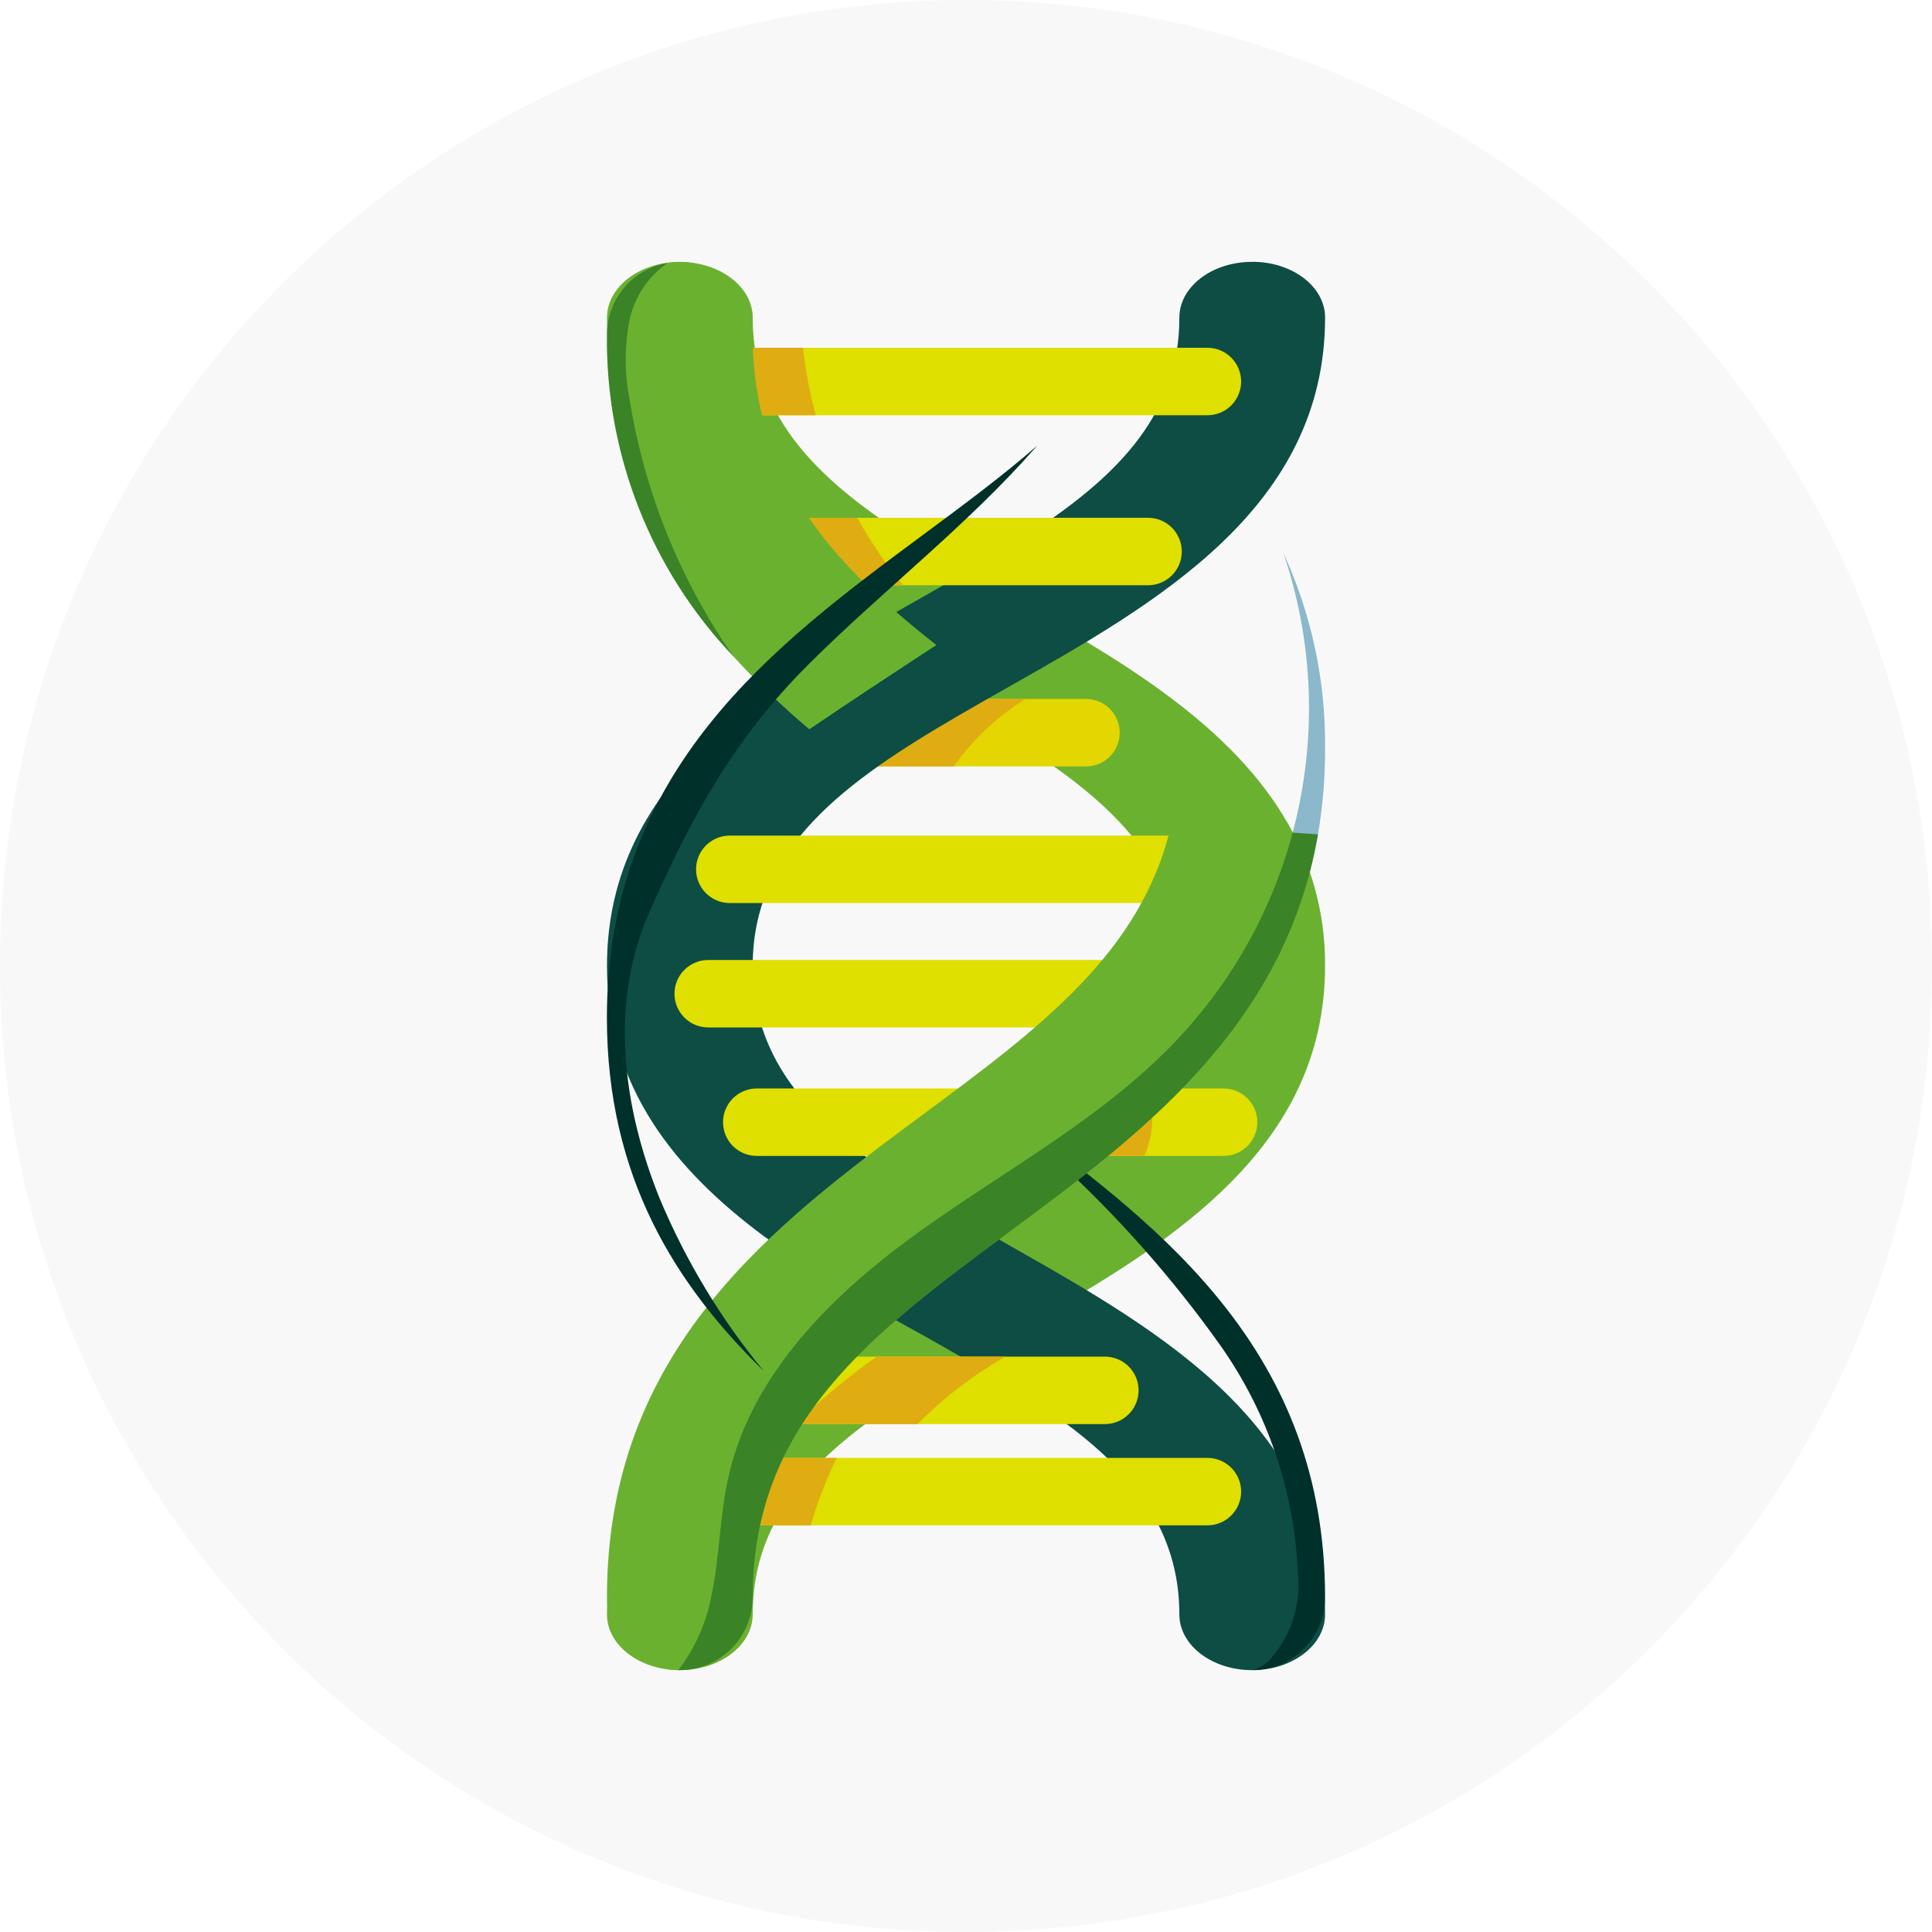
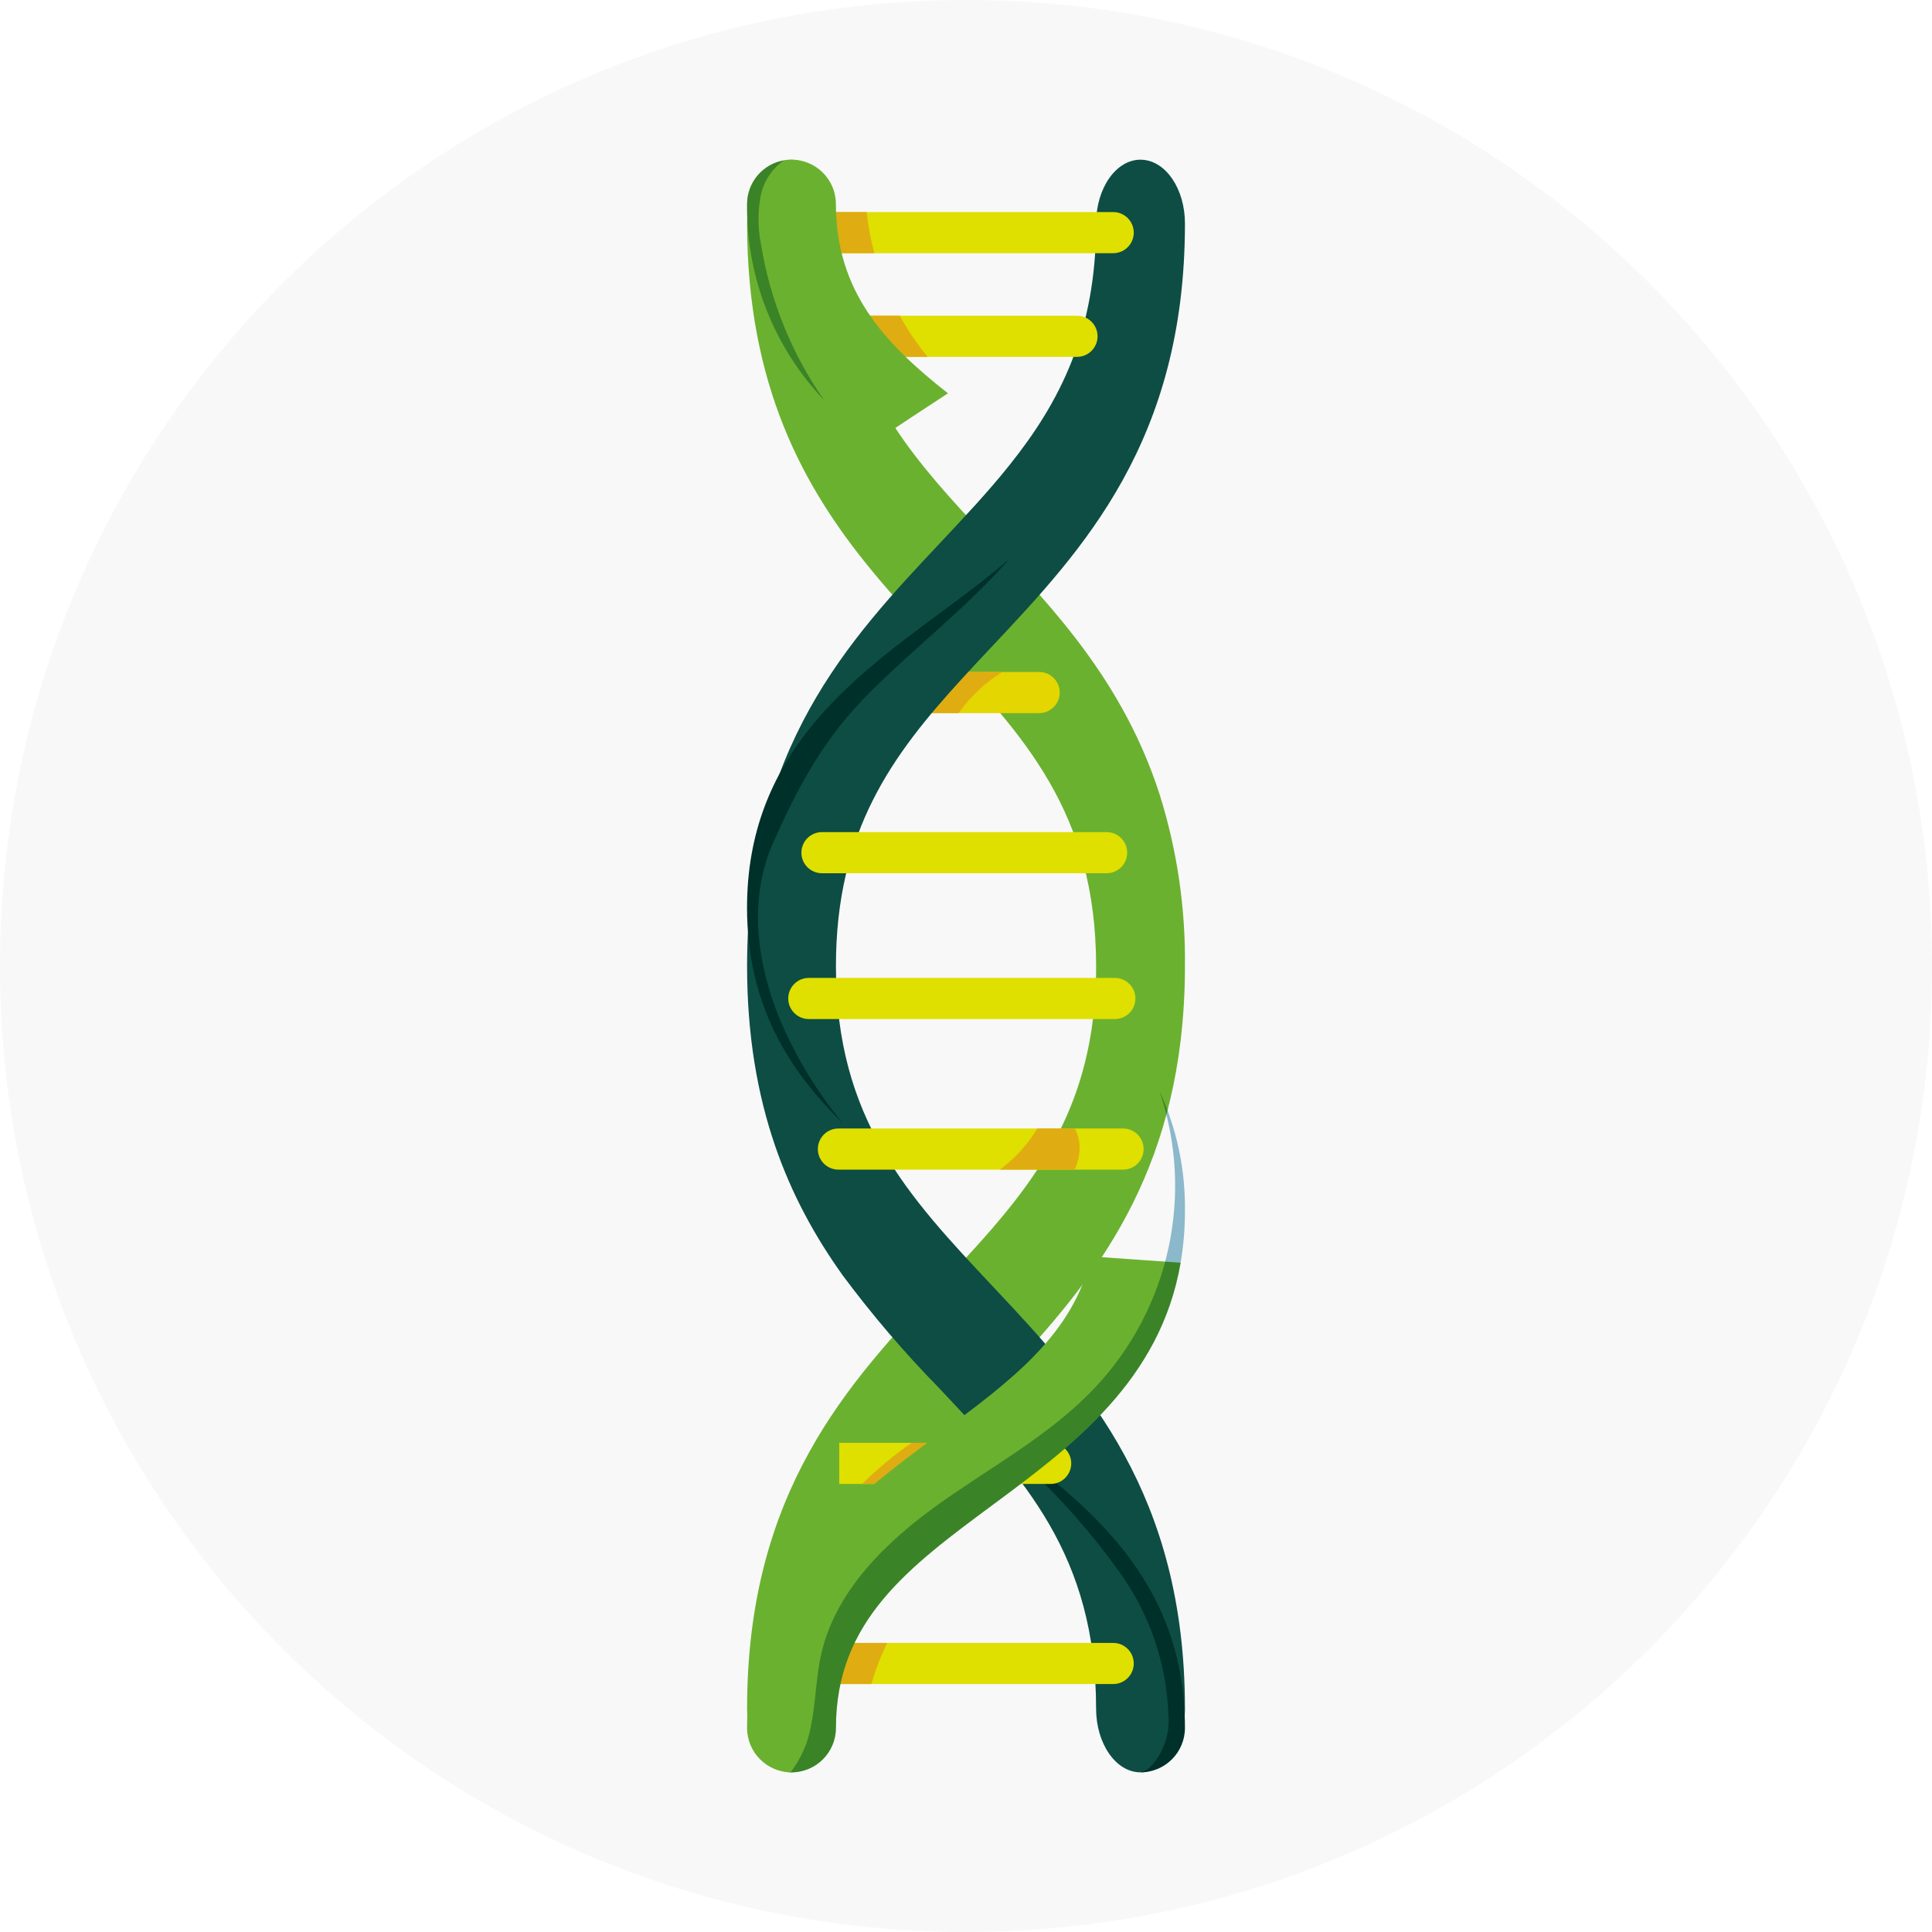
- <svg xmlns="http://www.w3.org/2000/svg" width="100" height="100" viewBox="0 0 100 100">
-   <g transform="translate(-4.866 -8.997)">
-     <path d="M50,0A50,50,0,1,1,0,50,50,50,0,0,1,50,0Z" transform="translate(4.866 8.997)" fill="#f8f8f8" />
-     <g transform="translate(36.282 22.551)">
-       <path d="M112.812,67.946a15.284,15.284,0,0,1-.366,3.366c-1.721,7.66-9.244,11.919-15.975,15.732-7.129,4.037-13.285,7.525-13.285,14.463,0,1.594-1.69,2.884-3.771,2.884-.028,0-.053,0-.081,0-2.047-.032-3.69-1.309-3.69-2.882,0-9.842,8.679-14.76,16.339-19.1,6.04-3.42,11.381-6.445,12.875-11.5a10.451,10.451,0,0,0,.413-2.958c0-6.938-6.157-10.426-13.288-14.465-1.941-1.1-3.947-2.237-5.863-3.482-5.637-3.665-10.475-8.269-10.475-15.616,0-1.594,1.687-2.884,3.771-2.884s3.771,1.29,3.771,2.884c0,5.671,4.115,9.038,9.509,12.282,1.206.726,2.475,1.446,3.777,2.183,5.313,3.01,11.117,6.294,14.174,11.312A14.612,14.612,0,0,1,112.812,67.946Z" transform="translate(-75.643 -31.499)" fill="#6bb130" />
-       <path d="M108.732,82.946a1.746,1.746,0,0,1-1.746,1.746H93.857a1.746,1.746,0,1,1,0-3.492h13.129a1.746,1.746,0,0,1,1.746,1.746Z" transform="translate(-82.192 -58.576)" fill="#e4d600" />
-       <path d="M105.6,81.2a12.8,12.8,0,0,0-3.715,3.492h-5.4c.019-.058.042-.117.064-.173a9.437,9.437,0,0,1,2.067-2.88c.14-.148.283-.293.425-.439Z" transform="translate(-83.933 -58.576)" fill="#dfad11" />
-       <path d="M112.812,101.508c0,1.585-1.671,2.869-3.735,2.884h-.036c-2.084,0-3.771-1.29-3.771-2.884,0-6.937-6.157-10.426-13.288-14.463a78.5,78.5,0,0,1-8.226-5.12c-4.565-3.4-8.112-7.683-8.112-13.978,0-9.845,8.679-14.76,16.339-19.1,2.1-1.192,4.123-2.335,5.922-3.535,4.3-2.863,7.366-6.039,7.366-10.93,0-1.594,1.687-2.884,3.771-2.884.053,0,.109,0,.162,0,2.006.062,3.609,1.327,3.609,2.88,0,9.843-8.682,14.76-16.342,19.1-.863.489-1.709.967-2.533,1.448-6,3.486-10.752,6.919-10.752,13.017,0,6.938,6.157,10.424,13.285,14.463.137.077.273.154.41.233C104.437,86.925,112.812,91.84,112.812,101.508Z" transform="translate(-75.643 -31.499)" fill="#0d4d44" />
-       <path d="M126.833,167.208a3.771,3.771,0,0,1-3.735,3.771,2.5,2.5,0,0,0,.791-.452,5.745,5.745,0,0,0,1.541-4.475,22.036,22.036,0,0,0-4.042-11.917,60.429,60.429,0,0,0-8.444-9.542c-.687-.668-1.383-1.346-2.043-2.056C118.458,148.138,126.833,154.565,126.833,167.208Z" transform="translate(-89.664 -98.087)" fill="#00302a" />
-       <path d="M112.619,173.263a1.746,1.746,0,0,1-1.746,1.746H86.082v-3.492h24.792A1.746,1.746,0,0,1,112.619,173.263Z" transform="translate(-79.794 -109.611)" fill="#dfdf00" />
-       <path d="M108.327,157.727a1.746,1.746,0,0,1-1.746,1.746H88.633v-3.492H106.58A1.747,1.747,0,0,1,108.327,157.727Z" transform="translate(-80.809 -99.316)" fill="#dfdf00" />
-       <path d="M86.082,171.517h5.609a20.916,20.916,0,0,0-1.349,3.492h-4.26Z" transform="translate(-79.794 -109.611)" fill="#dfad11" />
-       <path d="M102.708,155.981a21.368,21.368,0,0,0-4.542,3.492h-6.31a32.9,32.9,0,0,1,4.2-3.492Z" transform="translate(-82.09 -99.316)" fill="#dfad11" />
-       <path d="M112.619,40.628a1.745,1.745,0,0,1-1.746,1.746H86.082V38.882h24.792A1.747,1.747,0,0,1,112.619,40.628Z" transform="translate(-79.794 -34.435)" fill="#dfdf00" />
-       <path d="M112.037,55.237a1.746,1.746,0,0,1-1.746,1.746H92.343V53.491H110.29A1.747,1.747,0,0,1,112.037,55.237Z" transform="translate(-82.284 -40.244)" fill="#dfdf00" />
-       <path d="M85.046,100.228h24.163a1.746,1.746,0,0,0,1.746-1.746h0a1.746,1.746,0,0,0-1.746-1.746H85.046A1.746,1.746,0,0,0,83.3,98.482h0A1.746,1.746,0,0,0,85.046,100.228Z" transform="translate(-78.688 -67.04)" fill="#dfdf00" />
-       <path d="M113.273,127.235a1.747,1.747,0,0,1-1.746,1.746H87.364a1.746,1.746,0,1,1,0-3.492h24.163a1.744,1.744,0,0,1,1.746,1.746Z" transform="translate(-79.61 -82.704)" fill="#dfdf00" />
-       <path d="M118.006,127.548a4.449,4.449,0,0,1-.391,1.433H111.26a11.846,11.846,0,0,0,3.182-3.492h3.187A3.494,3.494,0,0,1,118.006,127.548Z" transform="translate(-89.806 -82.704)" fill="#dfad11" />
-       <path d="M83.191,114.372H109.17a1.746,1.746,0,0,0,1.746-1.746h0a1.746,1.746,0,0,0-1.746-1.746H83.191a1.746,1.746,0,0,0-1.746,1.746h0A1.746,1.746,0,0,0,83.191,114.372Z" transform="translate(-77.95 -74.745)" fill="#dfdf00" />
-       <path d="M112.446,117.587c-1.721,10.017-9.244,15.587-15.975,20.574-7.129,5.28-13.285,9.841-13.285,18.914a3.771,3.771,0,1,1-7.543,0c0-12.871,8.679-19.3,16.339-24.976,6.04-4.472,11.381-8.428,12.875-15.045Z" transform="translate(-75.643 -87.953)" fill="#6bb130" />
-       <path d="M90.6,42.374H86.082V38.882h3.86A22.906,22.906,0,0,0,90.6,42.374Z" transform="translate(-79.794 -34.435)" fill="#dfad11" />
-       <path d="M97.614,56.983H92.343V53.491h2.9A22.664,22.664,0,0,0,97.614,56.983Z" transform="translate(-82.284 -40.244)" fill="#dfad11" />
-       <path d="M92.694,51.332c-1.553,1.014-4.419,2.894-6.576,4.36a41.243,41.243,0,0,1-3.927-3.768A23.75,23.75,0,0,1,75.643,35.27a3.77,3.77,0,0,1,3.14-3.718,3.625,3.625,0,0,1,.631-.053,3.772,3.772,0,0,1,3.771,3.771C83.186,42.687,87.3,47.089,92.694,51.332Z" transform="translate(-75.643 -31.499)" fill="#6bb130" />
-       <path d="M115.248,103.908a25.912,25.912,0,0,1-.366,4.4c-1.721,10.017-9.244,15.587-15.975,20.574-7.129,5.28-13.285,9.841-13.285,18.914a3.772,3.772,0,0,1-3.771,3.771c-.028,0-.053,0-.081,0a8.983,8.983,0,0,0,1.7-3.769c.444-2.058.435-4.2.9-6.251,1.221-5.4,5.506-9.556,10.009-12.769s9.489-5.869,13.271-9.908a24.975,24.975,0,0,0,5.433-25.144A23.668,23.668,0,0,1,115.248,103.908Z" transform="translate(-78.079 -78.677)" fill="#1d7c9f" opacity="0.5" style="mix-blend-mode:multiply;isolation:isolate" />
-       <path d="M97.9,61.491c-.022.028-.045.055-.07.084-3.553,4.045-7.858,7.355-11.679,11.151-3.933,3.9-6.106,7.922-8.313,12.9-2.087,4.707-1.378,10.09.534,14.822a35.78,35.78,0,0,0,5.38,8.922c-4.565-4.452-8.112-10.048-8.112-18.28,0-12.874,8.679-19.3,16.339-24.976C94.085,64.555,96.1,63.061,97.9,61.491Z" transform="translate(-75.643 -51.967)" fill="#00302a" />
-       <path d="M82.191,51.959a23.75,23.75,0,0,1-6.548-16.654,3.77,3.77,0,0,1,3.14-3.718,4.849,4.849,0,0,0-1.972,2.961,10.678,10.678,0,0,0,.016,4.168A32.118,32.118,0,0,0,82.191,51.959Z" transform="translate(-75.643 -31.534)" fill="#1d7c9f" opacity="0.5" style="mix-blend-mode:multiply;isolation:isolate" />
-     </g>
+ <svg xmlns="http://www.w3.org/2000/svg" width="164" height="164" viewBox="0 0 164 164">
+   <path d="M82,0A82,82,0,1,1,0,82,82,82,0,0,1,82,0Z" fill="#f8f8f8" />
+   <g transform="translate(63.416 13.554)">
+     <path d="M112.812,99.947a53.1,53.1,0,0,1-.366,6.322c-1.721,14.385-9.244,22.384-15.975,29.545-7.129,7.582-13.285,14.132-13.285,27.161,0,2.993-1.69,5.416-3.771,5.416a.639.639,0,0,1-.081,0c-2.047-.061-3.69-2.459-3.69-5.412,0-18.484,8.679-27.719,16.339-35.866,6.04-6.423,11.381-12.1,12.875-21.606a35.956,35.956,0,0,0,.413-5.556c0-13.029-6.157-19.58-13.288-27.165-1.941-2.066-3.947-4.2-5.863-6.539-5.637-6.884-10.475-15.528-10.475-29.328,0-2.993,1.687-5.416,3.771-5.416s3.771,2.423,3.771,5.416c0,10.651,4.115,16.973,9.509,23.066,1.206,1.364,2.475,2.716,3.777,4.1,5.313,5.652,11.117,11.821,14.174,21.244A46.833,46.833,0,0,1,112.812,99.947Z" transform="translate(-75.643 -31.499)" fill="#6bb130" />
+     <path d="M108.732,82.946a1.746,1.746,0,0,1-1.746,1.746H93.857a1.746,1.746,0,1,1,0-3.492h13.129a1.746,1.746,0,0,1,1.746,1.746Z" transform="translate(-82.192 -37.712)" fill="#e4d600" />
+     <path d="M105.6,81.2a12.8,12.8,0,0,0-3.715,3.492h-5.4c.019-.058.042-.117.064-.173a9.437,9.437,0,0,1,2.067-2.88c.14-.148.283-.293.425-.439Z" transform="translate(-83.933 -37.712)" fill="#dfad11" />
+     <path d="M112.812,162.976c0,2.977-1.671,5.388-3.735,5.416h-.036c-2.084,0-3.771-2.423-3.771-5.416,0-13.029-6.157-19.579-13.288-27.161a93.09,93.09,0,0,1-8.226-9.616c-4.565-6.394-8.112-14.429-8.112-26.251,0-18.489,8.679-27.719,16.339-35.866,2.1-2.239,4.123-4.385,5.922-6.639,4.3-5.376,7.366-11.341,7.366-20.527,0-2.993,1.687-5.416,3.771-5.416a1.129,1.129,0,0,1,.162.008c2.006.117,3.609,2.492,3.609,5.408,0,18.485-8.682,27.72-16.342,35.867-.863.919-1.709,1.816-2.533,2.72-6,6.546-10.752,12.993-10.752,24.446,0,13.029,6.157,19.576,13.285,27.162.137.144.273.289.41.438C104.437,135.59,112.812,144.82,112.812,162.976Z" transform="translate(-75.643 -31.499)" fill="#0d4d44" />
+     <path d="M126.833,167.208a3.771,3.771,0,0,1-3.735,3.771,2.5,2.5,0,0,0,.791-.452,5.745,5.745,0,0,0,1.541-4.475,22.036,22.036,0,0,0-4.042-11.917,60.429,60.429,0,0,0-8.444-9.542c-.687-.668-1.383-1.346-2.043-2.056C118.458,148.138,126.833,154.565,126.833,167.208Z" transform="translate(-89.664 -34.087)" fill="#00302a" />
+     <path d="M112.619,173.263a1.746,1.746,0,0,1-1.746,1.746H86.082v-3.492h24.792A1.746,1.746,0,0,1,112.619,173.263Z" transform="translate(-79.794 -45.611)" fill="#dfdf00" />
+     <path d="M108.327,157.727a1.746,1.746,0,0,1-1.746,1.746H88.633v-3.492H106.58A1.747,1.747,0,0,1,108.327,157.727Z" transform="translate(-80.809 -47.061)" fill="#dfdf00" />
+     <path d="M86.082,171.517h5.609a20.916,20.916,0,0,0-1.349,3.492h-4.26Z" transform="translate(-79.794 -45.611)" fill="#dfad11" />
+     <path d="M102.708,155.981a21.368,21.368,0,0,0-4.542,3.492h-6.31a32.9,32.9,0,0,1,4.2-3.492Z" transform="translate(-82.09 -47.061)" fill="#dfad11" />
+     <path d="M112.619,40.628a1.745,1.745,0,0,1-1.746,1.746H86.082V38.882h24.792A1.747,1.747,0,0,1,112.619,40.628Z" transform="translate(-79.794 -34.435)" fill="#dfdf00" />
+     <path d="M112.037,55.237a1.746,1.746,0,0,1-1.746,1.746H92.343V53.491H110.29A1.747,1.747,0,0,1,112.037,55.237Z" transform="translate(-82.284 -40.244)" fill="#dfdf00" />
+     <path d="M85.046,100.228h24.163a1.746,1.746,0,0,0,1.746-1.746h0a1.746,1.746,0,0,0-1.746-1.746H85.046A1.746,1.746,0,0,0,83.3,98.482h0A1.746,1.746,0,0,0,85.046,100.228Z" transform="translate(-78.688 -39.655)" fill="#dfdf00" />
+     <path d="M113.273,127.235a1.747,1.747,0,0,1-1.746,1.746H87.364a1.746,1.746,0,1,1,0-3.492h24.163a1.744,1.744,0,0,1,1.746,1.746Z" transform="translate(-79.61 -43.249)" fill="#dfdf00" />
+     <path d="M118.006,127.548a4.449,4.449,0,0,1-.391,1.433H111.26a11.846,11.846,0,0,0,3.182-3.492h3.187A3.494,3.494,0,0,1,118.006,127.548Z" transform="translate(-89.806 -43.249)" fill="#dfad11" />
+     <path d="M83.191,114.372H109.17a1.746,1.746,0,0,0,1.746-1.746h0a1.746,1.746,0,0,0-1.746-1.746H83.191a1.746,1.746,0,0,0-1.746,1.746h0A1.746,1.746,0,0,0,83.191,114.372Z" transform="translate(-77.95 -41.423)" fill="#dfdf00" />
+     <path d="M112.446,117.587c-1.721,10.017-9.244,15.587-15.975,20.574-7.129,5.28-13.285,9.841-13.285,18.914a3.771,3.771,0,1,1-7.543,0c0-12.871,8.679-19.3,16.339-24.976,6.04-4.472,11.381-8.428,12.875-15.045Z" transform="translate(-75.643 -23.953)" fill="#6bb130" />
+     <path d="M90.6,42.374H86.082V38.882h3.86A22.906,22.906,0,0,0,90.6,42.374Z" transform="translate(-79.794 -34.435)" fill="#dfad11" />
+     <path d="M97.614,56.983H92.343V53.491h2.9A22.664,22.664,0,0,0,97.614,56.983Z" transform="translate(-82.284 -40.244)" fill="#dfad11" />
+     <path d="M92.694,51.332c-1.553,1.014-4.419,2.894-6.576,4.36a41.243,41.243,0,0,1-3.927-3.768A23.75,23.75,0,0,1,75.643,35.27a3.77,3.77,0,0,1,3.14-3.718,3.625,3.625,0,0,1,.631-.053,3.772,3.772,0,0,1,3.771,3.771C83.186,42.687,87.3,47.089,92.694,51.332Z" transform="translate(-75.643 -31.499)" fill="#6bb130" />
+     <path d="M115.248,103.908a25.912,25.912,0,0,1-.366,4.4c-1.721,10.017-9.244,15.587-15.975,20.574-7.129,5.28-13.285,9.841-13.285,18.914a3.772,3.772,0,0,1-3.771,3.771c-.028,0-.053,0-.081,0a8.983,8.983,0,0,0,1.7-3.769c.444-2.058.435-4.2.9-6.251,1.221-5.4,5.506-9.556,10.009-12.769s9.489-5.869,13.271-9.908a24.975,24.975,0,0,0,5.433-25.144A23.668,23.668,0,0,1,115.248,103.908Z" transform="translate(-78.079 -14.677)" fill="#1d7c9f" opacity="0.5" style="mix-blend-mode:multiply;isolation:isolate" />
+     <path d="M97.9,61.491c-.022.028-.045.055-.07.084-3.553,4.045-7.858,7.355-11.679,11.151-3.933,3.9-6.106,7.922-8.313,12.9-2.087,4.707-1.378,10.09.534,14.822a35.78,35.78,0,0,0,5.38,8.922c-4.565-4.452-8.112-10.048-8.112-18.28,0-12.874,8.679-19.3,16.339-24.976C94.085,64.555,96.1,63.061,97.9,61.491Z" transform="translate(-75.643 -27.599)" fill="#00302a" />
+     <path d="M82.191,51.959a23.75,23.75,0,0,1-6.548-16.654,3.77,3.77,0,0,1,3.14-3.718,4.849,4.849,0,0,0-1.972,2.961,10.678,10.678,0,0,0,.016,4.168A32.118,32.118,0,0,0,82.191,51.959Z" transform="translate(-75.643 -31.534)" fill="#1d7c9f" opacity="0.5" style="mix-blend-mode:multiply;isolation:isolate" />
  </g>
</svg>
